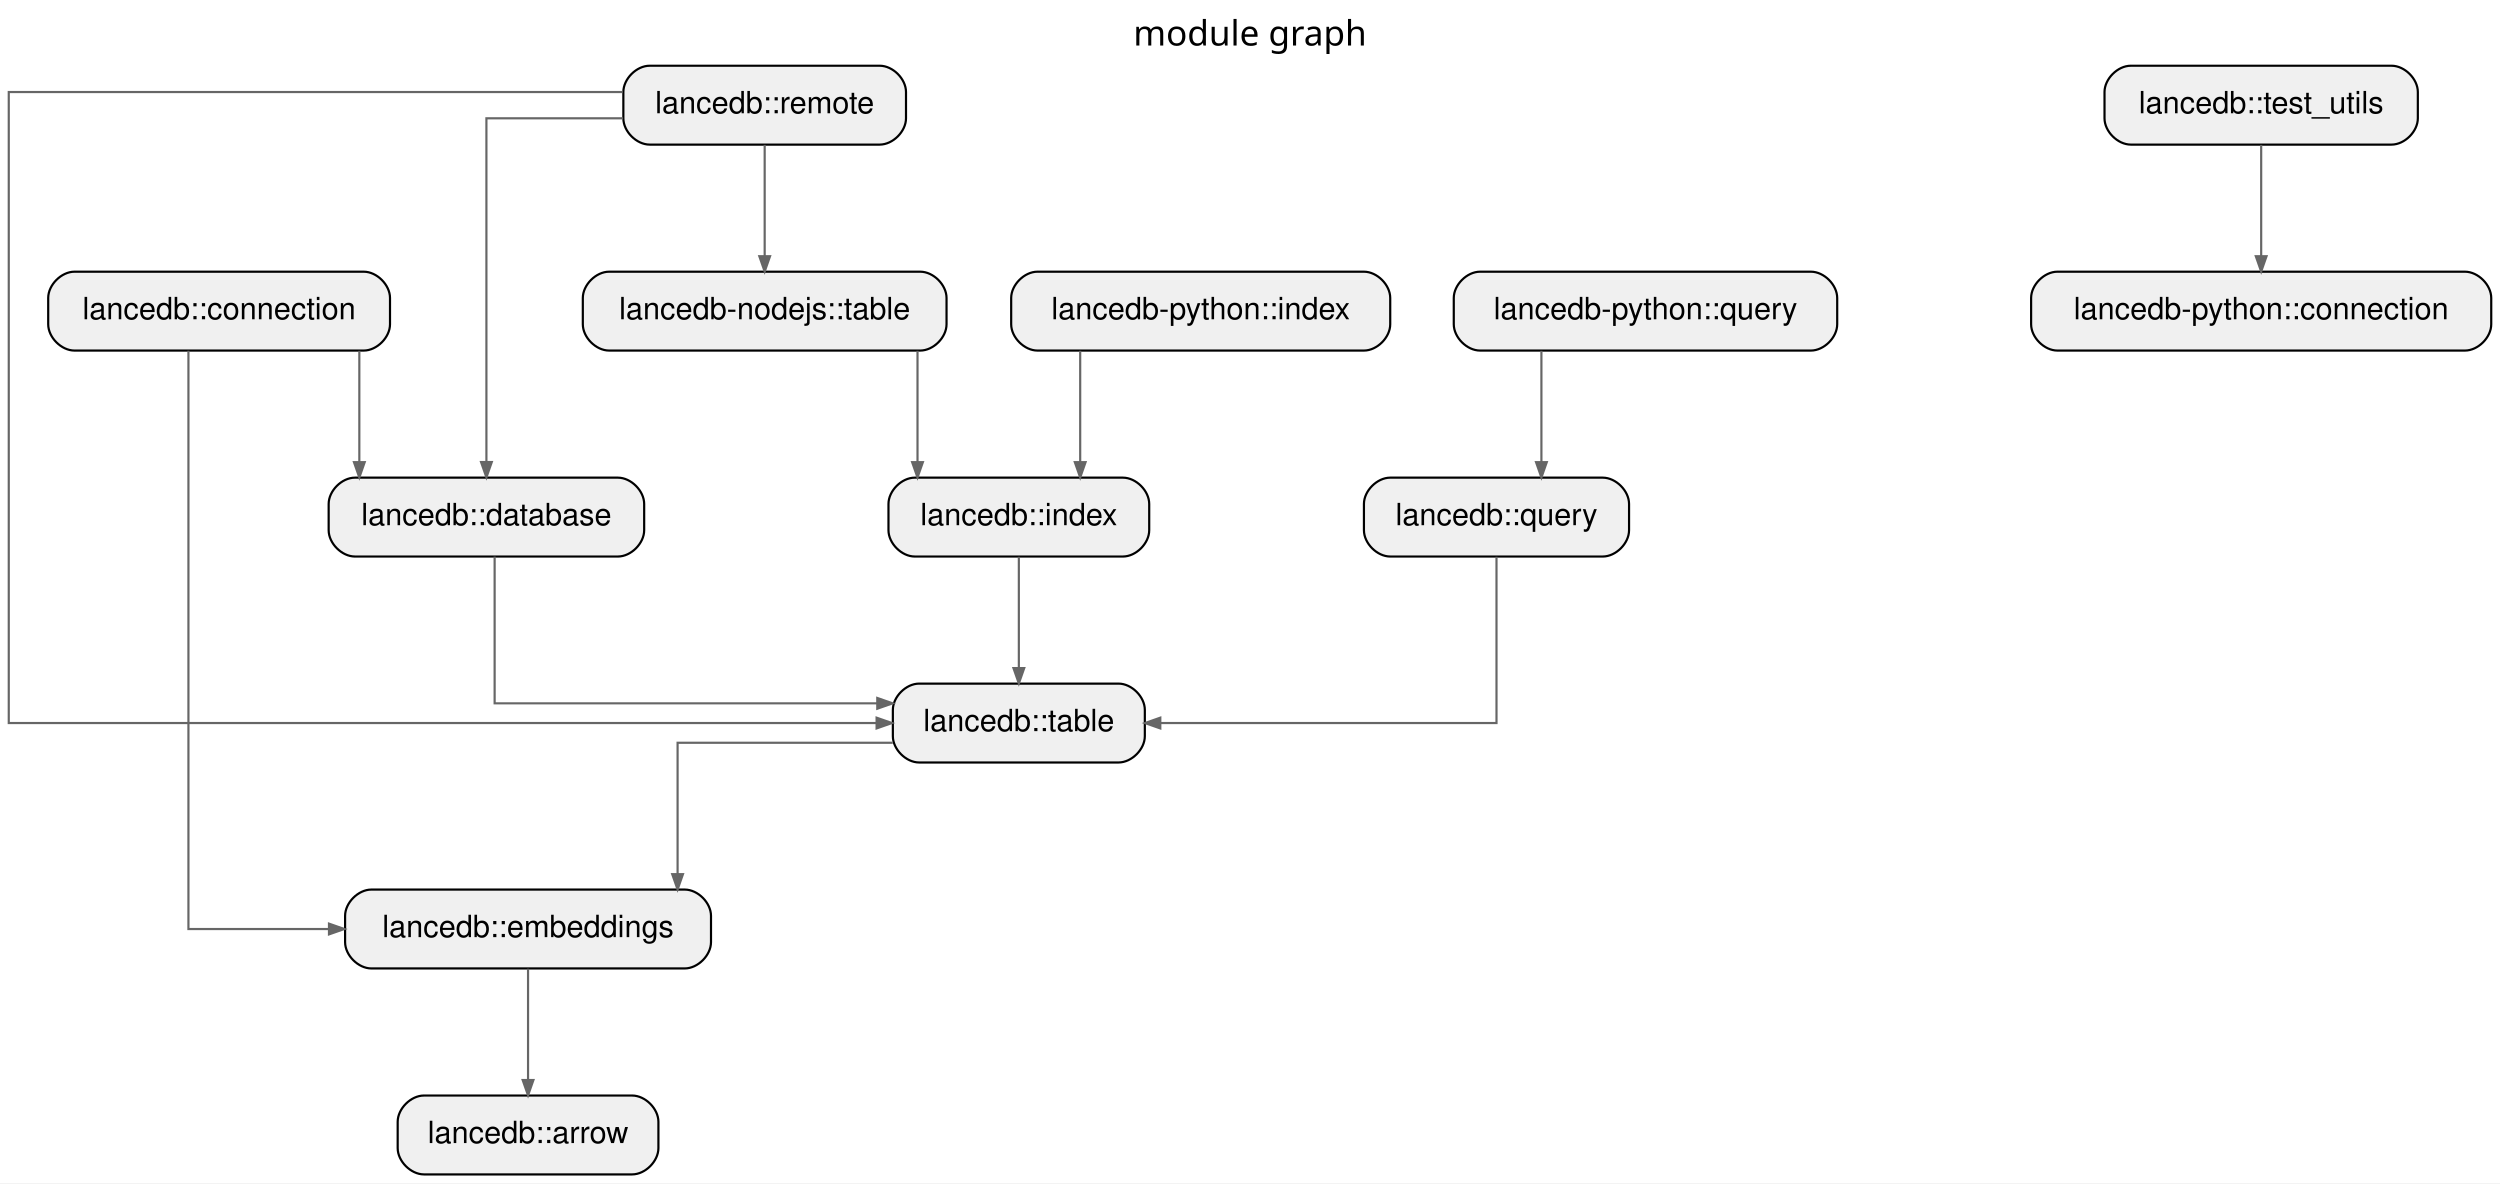
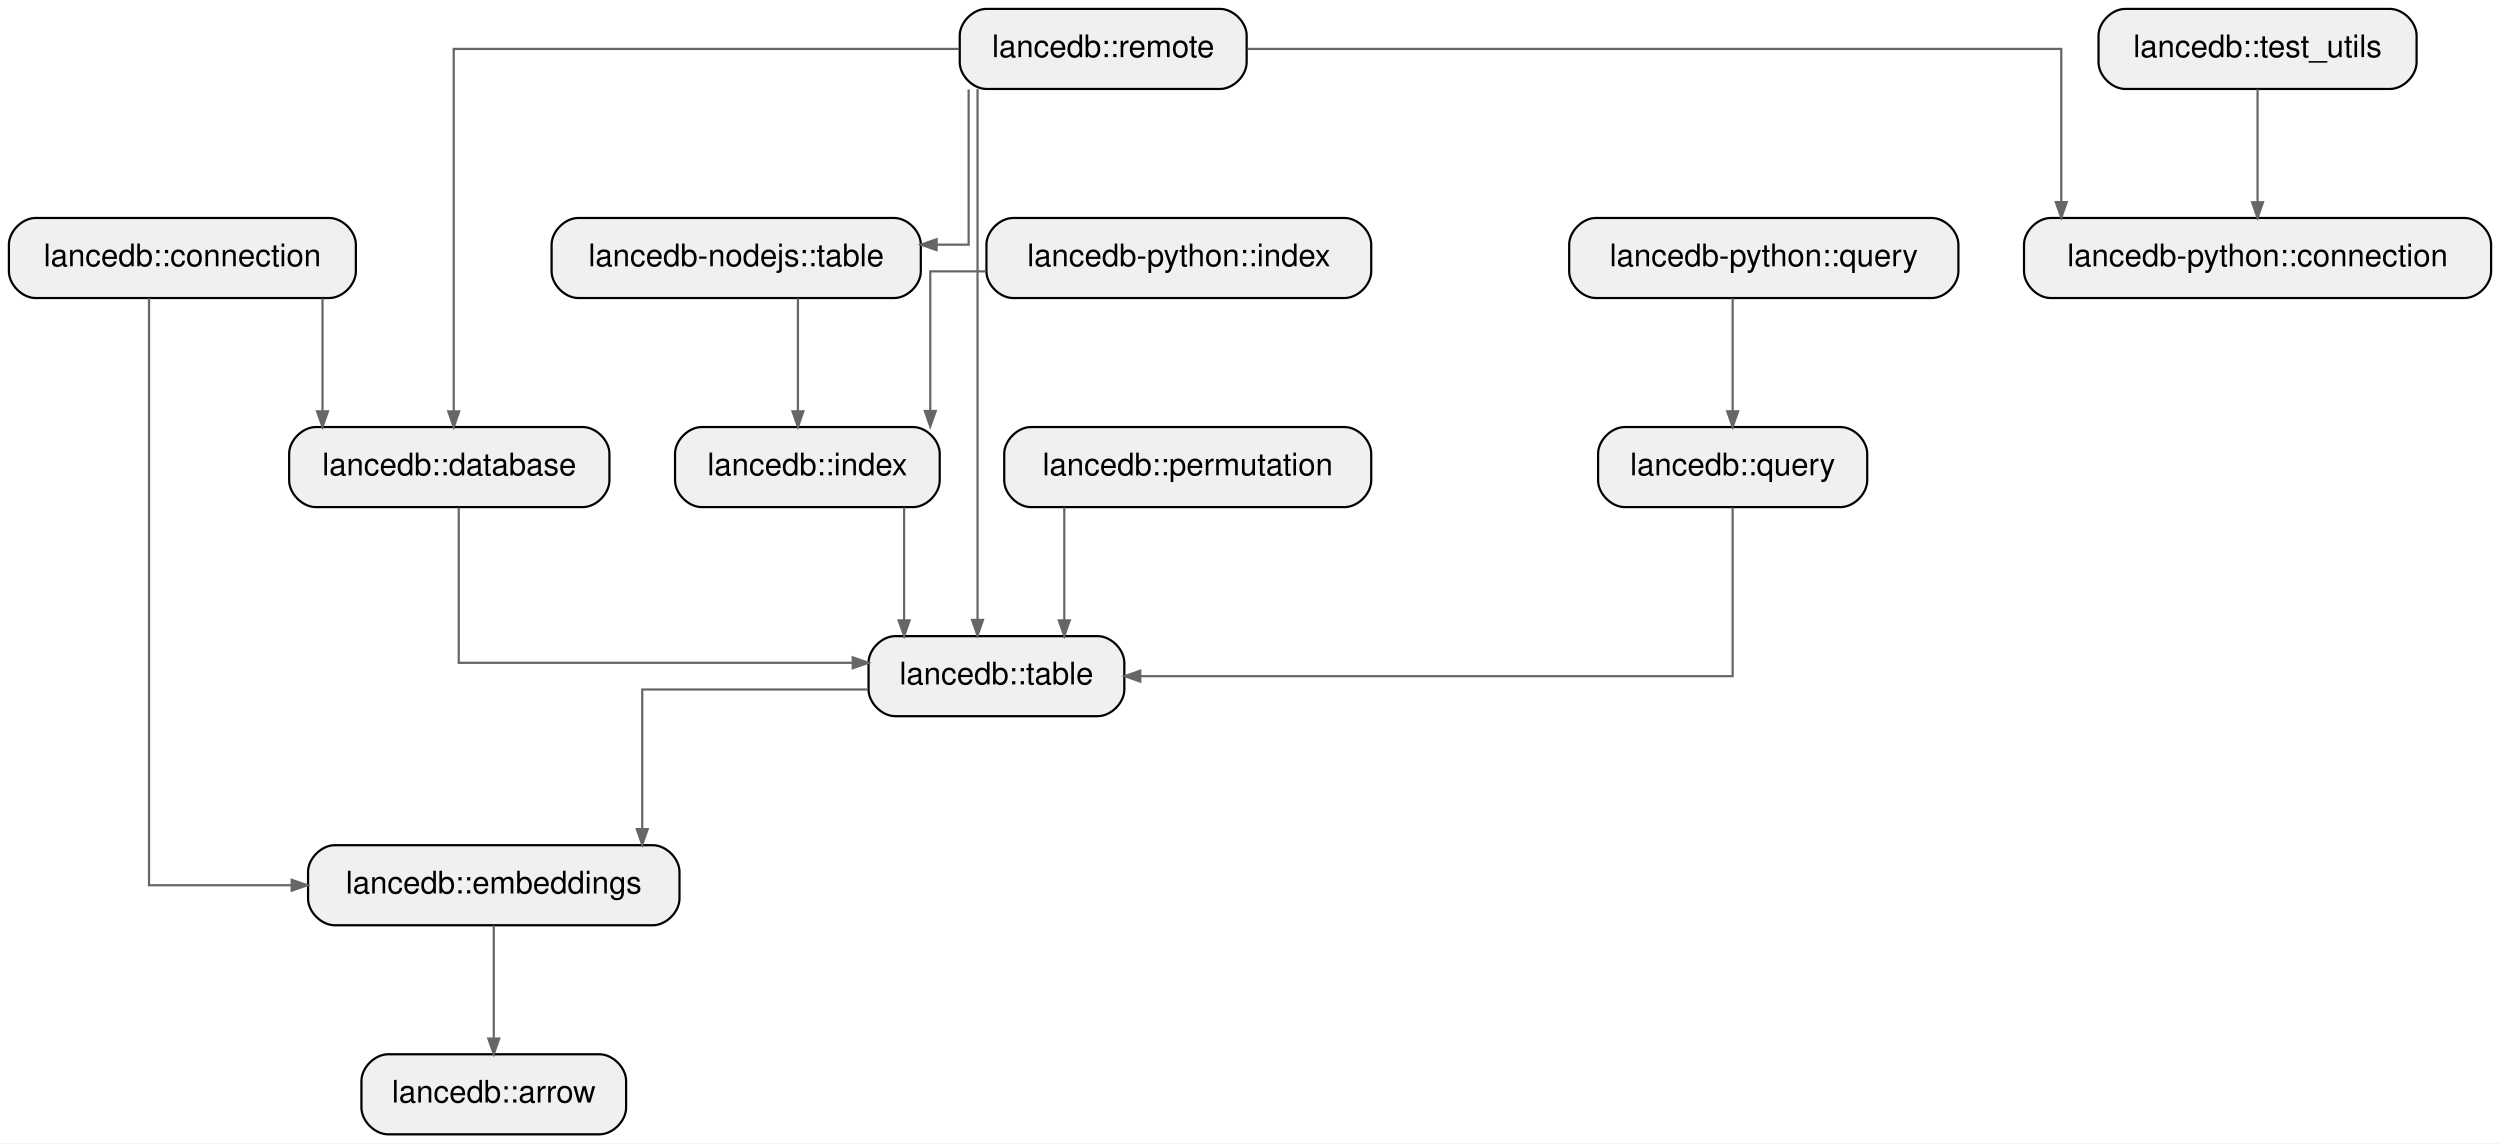
- <svg xmlns="http://www.w3.org/2000/svg" width="1141pt" height="540pt" viewBox="0.00 0.00 1141.00 540.00">
-   <g id="graph0" class="graph" transform="scale(1 1) rotate(0) translate(4 536)">
-     <polygon fill="white" stroke="transparent" points="-4,4 -4,-536 1137,-536 1137,4 -4,4" />
-     <text text-anchor="middle" x="566.5" y="-515.2" font-family="Helvetica Bold" font-size="16.00">module graph</text>
+ <svg xmlns="http://www.w3.org/2000/svg" width="1124pt" height="514pt" viewBox="0.00 0.00 1124.00 514.00">
+   <g id="graph0" class="graph" transform="scale(1 1) rotate(0) translate(4 510)">
+     <polygon fill="white" stroke="transparent" points="-4,4 -4,-510 1120,-510 1120,4 -4,4" />
    <g id="node1" class="node">
-       <path fill="#f0f0f0" stroke="black" d="M284.5,-36C284.5,-36 189.5,-36 189.5,-36 183.5,-36 177.5,-30 177.5,-24 177.5,-24 177.5,-12 177.5,-12 177.5,-6 183.5,0 189.5,0 189.5,0 284.5,0 284.5,0 290.5,0 296.5,-6 296.5,-12 296.5,-12 296.5,-24 296.5,-24 296.5,-30 290.5,-36 284.5,-36" />
-       <text text-anchor="middle" x="237" y="-14.3" font-family="Helvetica,sans-Serif" font-size="14.00">lancedb::arrow</text>
+       <path fill="#f0f0f0" stroke="black" d="M265.5,-36C265.5,-36 170.5,-36 170.5,-36 164.5,-36 158.5,-30 158.5,-24 158.5,-24 158.5,-12 158.5,-12 158.5,-6 164.5,0 170.5,0 170.5,0 265.5,0 265.5,0 271.5,0 277.5,-6 277.5,-12 277.5,-12 277.5,-24 277.5,-24 277.5,-30 271.5,-36 265.5,-36" />
+       <text text-anchor="middle" x="218" y="-14.3" font-family="Helvetica,sans-Serif" font-size="14.00">lancedb::arrow</text>
    </g>
    <g id="node2" class="node">
-       <path fill="#f0f0f0" stroke="black" d="M162,-412C162,-412 30,-412 30,-412 24,-412 18,-406 18,-400 18,-400 18,-388 18,-388 18,-382 24,-376 30,-376 30,-376 162,-376 162,-376 168,-376 174,-382 174,-388 174,-388 174,-400 174,-400 174,-406 168,-412 162,-412" />
-       <text text-anchor="middle" x="96" y="-390.3" font-family="Helvetica,sans-Serif" font-size="14.00">lancedb::connection</text>
+       <path fill="#f0f0f0" stroke="black" d="M144,-412C144,-412 12,-412 12,-412 6,-412 0,-406 0,-400 0,-400 0,-388 0,-388 0,-382 6,-376 12,-376 12,-376 144,-376 144,-376 150,-376 156,-382 156,-388 156,-388 156,-400 156,-400 156,-406 150,-412 144,-412" />
+       <text text-anchor="middle" x="78" y="-390.3" font-family="Helvetica,sans-Serif" font-size="14.00">lancedb::connection</text>
    </g>
    <g id="node3" class="node">
-       <path fill="#f0f0f0" stroke="black" d="M278,-318C278,-318 158,-318 158,-318 152,-318 146,-312 146,-306 146,-306 146,-294 146,-294 146,-288 152,-282 158,-282 158,-282 278,-282 278,-282 284,-282 290,-288 290,-294 290,-294 290,-306 290,-306 290,-312 284,-318 278,-318" />
-       <text text-anchor="middle" x="218" y="-296.3" font-family="Helvetica,sans-Serif" font-size="14.00">lancedb::database</text>
+       <path fill="#f0f0f0" stroke="black" d="M258,-318C258,-318 138,-318 138,-318 132,-318 126,-312 126,-306 126,-306 126,-294 126,-294 126,-288 132,-282 138,-282 138,-282 258,-282 258,-282 264,-282 270,-288 270,-294 270,-294 270,-306 270,-306 270,-312 264,-318 258,-318" />
+       <text text-anchor="middle" x="198" y="-296.3" font-family="Helvetica,sans-Serif" font-size="14.00">lancedb::database</text>
    </g>
    <g id="edge1" class="edge">
-       <path fill="none" stroke="#666666" d="M160,-375.88C160,-375.88 160,-325.07 160,-325.07" />
-       <polygon fill="#666666" stroke="#666666" points="162.45,-325.07 160,-318.07 157.55,-325.07 162.45,-325.07" />
+       <path fill="none" stroke="#666666" d="M141,-375.88C141,-375.88 141,-325.07 141,-325.07" />
+       <polygon fill="#666666" stroke="#666666" points="143.45,-325.07 141,-318.07 138.55,-325.07 143.45,-325.07" />
    </g>
    <g id="node4" class="node">
-       <path fill="#f0f0f0" stroke="black" d="M308.5,-130C308.5,-130 165.5,-130 165.5,-130 159.5,-130 153.5,-124 153.5,-118 153.5,-118 153.5,-106 153.5,-106 153.5,-100 159.5,-94 165.5,-94 165.5,-94 308.5,-94 308.5,-94 314.5,-94 320.5,-100 320.5,-106 320.5,-106 320.5,-118 320.5,-118 320.5,-124 314.5,-130 308.5,-130" />
-       <text text-anchor="middle" x="237" y="-108.3" font-family="Helvetica,sans-Serif" font-size="14.00">lancedb::embeddings</text>
+       <path fill="#f0f0f0" stroke="black" d="M289.5,-130C289.5,-130 146.5,-130 146.5,-130 140.5,-130 134.5,-124 134.5,-118 134.5,-118 134.5,-106 134.5,-106 134.5,-100 140.5,-94 146.5,-94 146.5,-94 289.5,-94 289.5,-94 295.5,-94 301.5,-100 301.5,-106 301.5,-106 301.5,-118 301.5,-118 301.5,-124 295.5,-130 289.5,-130" />
+       <text text-anchor="middle" x="218" y="-108.3" font-family="Helvetica,sans-Serif" font-size="14.00">lancedb::embeddings</text>
    </g>
    <g id="edge2" class="edge">
-       <path fill="none" stroke="#666666" d="M82,-375.93C82,-313.69 82,-112 82,-112 82,-112 146.15,-112 146.15,-112" />
-       <polygon fill="#666666" stroke="#666666" points="146.15,-114.45 153.15,-112 146.15,-109.55 146.15,-114.45" />
+       <path fill="none" stroke="#666666" d="M63,-375.93C63,-313.69 63,-112 63,-112 63,-112 127.15,-112 127.15,-112" />
+       <polygon fill="#666666" stroke="#666666" points="127.15,-114.45 134.15,-112 127.15,-109.55 127.15,-114.45" />
+     </g>
+     <g id="node13" class="node">
+       <path fill="#f0f0f0" stroke="black" d="M489.5,-224C489.5,-224 398.5,-224 398.5,-224 392.5,-224 386.5,-218 386.5,-212 386.5,-212 386.5,-200 386.5,-200 386.5,-194 392.5,-188 398.5,-188 398.5,-188 489.5,-188 489.5,-188 495.5,-188 501.5,-194 501.5,-200 501.5,-200 501.5,-212 501.5,-212 501.5,-218 495.5,-224 489.5,-224" />
+       <text text-anchor="middle" x="444" y="-202.3" font-family="Helvetica,sans-Serif" font-size="14.00">lancedb::table</text>
+     </g>
+     <g id="edge3" class="edge">
+       <path fill="none" stroke="#666666" d="M202.25,-281.77C202.25,-255.99 202.25,-212 202.25,-212 202.25,-212 379.4,-212 379.4,-212" />
+       <polygon fill="#666666" stroke="#666666" points="379.4,-214.45 386.4,-212 379.4,-209.55 379.4,-214.45" />
+     </g>
+     <g id="edge4" class="edge">
+       <path fill="none" stroke="#666666" d="M218,-93.88C218,-93.88 218,-43.07 218,-43.07" />
+       <polygon fill="#666666" stroke="#666666" points="220.45,-43.07 218,-36.07 215.55,-43.07 220.45,-43.07" />
+     </g>
+     <g id="node5" class="node">
+       <path fill="#f0f0f0" stroke="black" d="M406.5,-318C406.5,-318 311.5,-318 311.5,-318 305.5,-318 299.5,-312 299.5,-306 299.5,-306 299.5,-294 299.5,-294 299.5,-288 305.5,-282 311.5,-282 311.5,-282 406.5,-282 406.5,-282 412.5,-282 418.5,-288 418.5,-294 418.5,-294 418.5,-306 418.5,-306 418.5,-312 412.5,-318 406.5,-318" />
+       <text text-anchor="middle" x="359" y="-296.3" font-family="Helvetica,sans-Serif" font-size="14.00">lancedb::index</text>
+     </g>
+     <g id="edge5" class="edge">
+       <path fill="none" stroke="#666666" d="M402.5,-281.88C402.5,-281.88 402.5,-231.07 402.5,-231.07" />
+       <polygon fill="#666666" stroke="#666666" points="404.95,-231.07 402.5,-224.07 400.05,-231.07 404.95,-231.07" />
+     </g>
+     <g id="node6" class="node">
+       <path fill="#f0f0f0" stroke="black" d="M398,-412C398,-412 256,-412 256,-412 250,-412 244,-406 244,-400 244,-400 244,-388 244,-388 244,-382 250,-376 256,-376 256,-376 398,-376 398,-376 404,-376 410,-382 410,-388 410,-388 410,-400 410,-400 410,-406 404,-412 398,-412" />
+       <text text-anchor="middle" x="327" y="-390.3" font-family="Helvetica,sans-Serif" font-size="14.00">lancedb-nodejs::table</text>
+     </g>
+     <g id="edge6" class="edge">
+       <path fill="none" stroke="#666666" d="M354.75,-375.88C354.75,-375.88 354.75,-325.07 354.75,-325.07" />
+       <polygon fill="#666666" stroke="#666666" points="357.2,-325.07 354.75,-318.07 352.3,-325.07 357.2,-325.07" />
+     </g>
+     <g id="node7" class="node">
+       <path fill="#f0f0f0" stroke="black" d="M600.5,-318C600.5,-318 459.5,-318 459.5,-318 453.5,-318 447.5,-312 447.5,-306 447.5,-306 447.5,-294 447.5,-294 447.5,-288 453.5,-282 459.5,-282 459.5,-282 600.5,-282 600.5,-282 606.5,-282 612.5,-288 612.5,-294 612.5,-294 612.5,-306 612.5,-306 612.5,-312 606.5,-318 600.5,-318" />
+       <text text-anchor="middle" x="530" y="-296.3" font-family="Helvetica,sans-Serif" font-size="14.00">lancedb::permutation</text>
+     </g>
+     <g id="edge7" class="edge">
+       <path fill="none" stroke="#666666" d="M474.5,-281.88C474.5,-281.88 474.5,-231.07 474.5,-231.07" />
+       <polygon fill="#666666" stroke="#666666" points="476.95,-231.07 474.5,-224.07 472.05,-231.07 476.95,-231.07" />
+     </g>
+     <g id="node8" class="node">
+       <path fill="#f0f0f0" stroke="black" d="M1104,-412C1104,-412 918,-412 918,-412 912,-412 906,-406 906,-400 906,-400 906,-388 906,-388 906,-382 912,-376 918,-376 918,-376 1104,-376 1104,-376 1110,-376 1116,-382 1116,-388 1116,-388 1116,-400 1116,-400 1116,-406 1110,-412 1104,-412" />
+       <text text-anchor="middle" x="1011" y="-390.3" font-family="Helvetica,sans-Serif" font-size="14.00">lancedb-python::connection</text>
+     </g>
+     <g id="node9" class="node">
+       <path fill="#f0f0f0" stroke="black" d="M600.5,-412C600.5,-412 451.5,-412 451.5,-412 445.5,-412 439.5,-406 439.5,-400 439.5,-400 439.5,-388 439.5,-388 439.5,-382 445.5,-376 451.5,-376 451.5,-376 600.5,-376 600.5,-376 606.5,-376 612.5,-382 612.5,-388 612.5,-388 612.5,-400 612.5,-400 612.5,-406 606.5,-412 600.5,-412" />
+       <text text-anchor="middle" x="526" y="-390.3" font-family="Helvetica,sans-Serif" font-size="14.00">lancedb-python::index</text>
+     </g>
+     <g id="edge8" class="edge">
+       <path fill="none" stroke="#666666" d="M439.33,-388C424.76,-388 414.25,-388 414.25,-388 414.25,-388 414.25,-325.23 414.25,-325.23" />
+       <polygon fill="#666666" stroke="#666666" points="416.7,-325.23 414.25,-318.23 411.8,-325.23 416.7,-325.23" />
+     </g>
+     <g id="node10" class="node">
+       <path fill="#f0f0f0" stroke="black" d="M864.5,-412C864.5,-412 713.5,-412 713.5,-412 707.5,-412 701.5,-406 701.5,-400 701.5,-400 701.5,-388 701.5,-388 701.5,-382 707.5,-376 713.5,-376 713.5,-376 864.5,-376 864.5,-376 870.5,-376 876.5,-382 876.5,-388 876.5,-388 876.5,-400 876.5,-400 876.5,-406 870.5,-412 864.5,-412" />
+       <text text-anchor="middle" x="789" y="-390.3" font-family="Helvetica,sans-Serif" font-size="14.00">lancedb-python::query</text>
+     </g>
+     <g id="node11" class="node">
+       <path fill="#f0f0f0" stroke="black" d="M823.5,-318C823.5,-318 726.5,-318 726.5,-318 720.5,-318 714.5,-312 714.5,-306 714.5,-306 714.5,-294 714.5,-294 714.5,-288 720.5,-282 726.5,-282 726.5,-282 823.5,-282 823.5,-282 829.5,-282 835.5,-288 835.5,-294 835.5,-294 835.5,-306 835.5,-306 835.5,-312 829.5,-318 823.5,-318" />
+       <text text-anchor="middle" x="775" y="-296.3" font-family="Helvetica,sans-Serif" font-size="14.00">lancedb::query</text>
+     </g>
+     <g id="edge9" class="edge">
+       <path fill="none" stroke="#666666" d="M775,-375.88C775,-375.88 775,-325.07 775,-325.07" />
+       <polygon fill="#666666" stroke="#666666" points="777.45,-325.07 775,-318.07 772.55,-325.07 777.45,-325.07" />
+     </g>
+     <g id="edge10" class="edge">
+       <path fill="none" stroke="#666666" d="M775,-281.88C775,-254.56 775,-206 775,-206 775,-206 508.66,-206 508.66,-206" />
+       <polygon fill="#666666" stroke="#666666" points="508.66,-203.55 501.66,-206 508.66,-208.45 508.66,-203.55" />
    </g>
    <g id="node12" class="node">
-       <path fill="#f0f0f0" stroke="black" d="M506.5,-224C506.5,-224 415.5,-224 415.5,-224 409.5,-224 403.5,-218 403.5,-212 403.5,-212 403.5,-200 403.5,-200 403.5,-194 409.5,-188 415.5,-188 415.5,-188 506.5,-188 506.5,-188 512.5,-188 518.5,-194 518.5,-200 518.5,-200 518.5,-212 518.5,-212 518.5,-218 512.5,-224 506.5,-224" />
-       <text text-anchor="middle" x="461" y="-202.3" font-family="Helvetica,sans-Serif" font-size="14.00">lancedb::table</text>
-     </g>
-     <g id="edge3" class="edge">
-       <path fill="none" stroke="#666666" d="M221.75,-281.97C221.75,-257.02 221.75,-215 221.75,-215 221.75,-215 396.39,-215 396.39,-215" />
-       <polygon fill="#666666" stroke="#666666" points="396.39,-217.45 403.39,-215 396.39,-212.55 396.39,-217.45" />
-     </g>
-     <g id="edge4" class="edge">
-       <path fill="none" stroke="#666666" d="M237,-93.88C237,-93.88 237,-43.07 237,-43.07" />
-       <polygon fill="#666666" stroke="#666666" points="239.45,-43.07 237,-36.07 234.55,-43.07 239.45,-43.07" />
-     </g>
-     <g id="node5" class="node">
-       <path fill="#f0f0f0" stroke="black" d="M508.5,-318C508.5,-318 413.5,-318 413.5,-318 407.5,-318 401.5,-312 401.5,-306 401.5,-306 401.5,-294 401.5,-294 401.5,-288 407.5,-282 413.5,-282 413.5,-282 508.5,-282 508.5,-282 514.5,-282 520.5,-288 520.5,-294 520.5,-294 520.5,-306 520.5,-306 520.5,-312 514.5,-318 508.5,-318" />
-       <text text-anchor="middle" x="461" y="-296.3" font-family="Helvetica,sans-Serif" font-size="14.00">lancedb::index</text>
-     </g>
-     <g id="edge5" class="edge">
-       <path fill="none" stroke="#666666" d="M461,-281.88C461,-281.88 461,-231.07 461,-231.07" />
-       <polygon fill="#666666" stroke="#666666" points="463.45,-231.07 461,-224.07 458.55,-231.07 463.45,-231.07" />
-     </g>
-     <g id="node6" class="node">
-       <path fill="#f0f0f0" stroke="black" d="M416,-412C416,-412 274,-412 274,-412 268,-412 262,-406 262,-400 262,-400 262,-388 262,-388 262,-382 268,-376 274,-376 274,-376 416,-376 416,-376 422,-376 428,-382 428,-388 428,-388 428,-400 428,-400 428,-406 422,-412 416,-412" />
-       <text text-anchor="middle" x="345" y="-390.3" font-family="Helvetica,sans-Serif" font-size="14.00">lancedb-nodejs::table</text>
-     </g>
-     <g id="edge6" class="edge">
-       <path fill="none" stroke="#666666" d="M414.75,-375.88C414.75,-375.88 414.75,-325.07 414.75,-325.07" />
-       <polygon fill="#666666" stroke="#666666" points="417.2,-325.07 414.75,-318.07 412.3,-325.07 417.2,-325.07" />
-     </g>
-     <g id="node7" class="node">
-       <path fill="#f0f0f0" stroke="black" d="M1121,-412C1121,-412 935,-412 935,-412 929,-412 923,-406 923,-400 923,-400 923,-388 923,-388 923,-382 929,-376 935,-376 935,-376 1121,-376 1121,-376 1127,-376 1133,-382 1133,-388 1133,-388 1133,-400 1133,-400 1133,-406 1127,-412 1121,-412" />
-       <text text-anchor="middle" x="1028" y="-390.3" font-family="Helvetica,sans-Serif" font-size="14.00">lancedb-python::connection</text>
-     </g>
-     <g id="node8" class="node">
-       <path fill="#f0f0f0" stroke="black" d="M618.5,-412C618.5,-412 469.5,-412 469.5,-412 463.5,-412 457.5,-406 457.5,-400 457.5,-400 457.5,-388 457.5,-388 457.5,-382 463.5,-376 469.5,-376 469.5,-376 618.5,-376 618.5,-376 624.5,-376 630.5,-382 630.5,-388 630.5,-388 630.5,-400 630.5,-400 630.5,-406 624.5,-412 618.5,-412" />
-       <text text-anchor="middle" x="544" y="-390.3" font-family="Helvetica,sans-Serif" font-size="14.00">lancedb-python::index</text>
-     </g>
-     <g id="edge7" class="edge">
-       <path fill="none" stroke="#666666" d="M489,-375.88C489,-375.88 489,-325.07 489,-325.07" />
-       <polygon fill="#666666" stroke="#666666" points="491.45,-325.07 489,-318.07 486.55,-325.07 491.45,-325.07" />
-     </g>
-     <g id="node9" class="node">
-       <path fill="#f0f0f0" stroke="black" d="M822.5,-412C822.5,-412 671.5,-412 671.5,-412 665.5,-412 659.5,-406 659.5,-400 659.5,-400 659.5,-388 659.5,-388 659.5,-382 665.5,-376 671.5,-376 671.5,-376 822.5,-376 822.5,-376 828.5,-376 834.5,-382 834.5,-388 834.5,-388 834.5,-400 834.5,-400 834.5,-406 828.5,-412 822.5,-412" />
-       <text text-anchor="middle" x="747" y="-390.3" font-family="Helvetica,sans-Serif" font-size="14.00">lancedb-python::query</text>
-     </g>
-     <g id="node10" class="node">
-       <path fill="#f0f0f0" stroke="black" d="M727.5,-318C727.5,-318 630.5,-318 630.5,-318 624.5,-318 618.5,-312 618.5,-306 618.5,-306 618.5,-294 618.5,-294 618.5,-288 624.5,-282 630.5,-282 630.5,-282 727.5,-282 727.5,-282 733.5,-282 739.5,-288 739.5,-294 739.5,-294 739.5,-306 739.5,-306 739.5,-312 733.5,-318 727.5,-318" />
-       <text text-anchor="middle" x="679" y="-296.3" font-family="Helvetica,sans-Serif" font-size="14.00">lancedb::query</text>
-     </g>
-     <g id="edge8" class="edge">
-       <path fill="none" stroke="#666666" d="M699.5,-375.88C699.5,-375.88 699.5,-325.07 699.5,-325.07" />
-       <polygon fill="#666666" stroke="#666666" points="701.95,-325.07 699.5,-318.07 697.05,-325.07 701.95,-325.07" />
-     </g>
-     <g id="edge9" class="edge">
-       <path fill="none" stroke="#666666" d="M679,-281.88C679,-254.56 679,-206 679,-206 679,-206 525.56,-206 525.56,-206" />
-       <polygon fill="#666666" stroke="#666666" points="525.56,-203.55 518.56,-206 525.56,-208.45 525.56,-203.55" />
-     </g>
-     <g id="node11" class="node">
-       <path fill="#f0f0f0" stroke="black" d="M397.5,-506C397.5,-506 292.5,-506 292.5,-506 286.5,-506 280.5,-500 280.5,-494 280.5,-494 280.5,-482 280.5,-482 280.5,-476 286.5,-470 292.5,-470 292.5,-470 397.5,-470 397.5,-470 403.5,-470 409.5,-476 409.5,-482 409.5,-482 409.5,-494 409.5,-494 409.5,-500 403.5,-506 397.5,-506" />
-       <text text-anchor="middle" x="345" y="-484.3" font-family="Helvetica,sans-Serif" font-size="14.00">lancedb::remote</text>
-     </g>
-     <g id="edge10" class="edge">
-       <path fill="none" stroke="#666666" d="M280.38,-482C249.01,-482 218,-482 218,-482 218,-482 218,-325.12 218,-325.12" />
-       <polygon fill="#666666" stroke="#666666" points="220.45,-325.12 218,-318.12 215.55,-325.12 220.45,-325.12" />
+       <path fill="#f0f0f0" stroke="black" d="M544.5,-506C544.5,-506 439.5,-506 439.5,-506 433.5,-506 427.5,-500 427.5,-494 427.5,-494 427.5,-482 427.5,-482 427.5,-476 433.5,-470 439.5,-470 439.5,-470 544.5,-470 544.5,-470 550.5,-470 556.5,-476 556.5,-482 556.5,-482 556.5,-494 556.5,-494 556.5,-500 550.5,-506 544.5,-506" />
+       <text text-anchor="middle" x="492" y="-484.3" font-family="Helvetica,sans-Serif" font-size="14.00">lancedb::remote</text>
    </g>
    <g id="edge11" class="edge">
-       <path fill="none" stroke="#666666" d="M345,-469.88C345,-469.88 345,-419.07 345,-419.07" />
-       <polygon fill="#666666" stroke="#666666" points="347.45,-419.07 345,-412.07 342.55,-419.07 347.45,-419.07" />
+       <path fill="none" stroke="#666666" d="M427.2,-488C341.17,-488 200,-488 200,-488 200,-488 200,-325.03 200,-325.03" />
+       <polygon fill="#666666" stroke="#666666" points="202.45,-325.03 200,-318.03 197.55,-325.03 202.45,-325.03" />
    </g>
    <g id="edge12" class="edge">
-       <path fill="none" stroke="#666666" d="M280.11,-494C180.17,-494 0,-494 0,-494 0,-494 0,-206 0,-206 0,-206 396.08,-206 396.08,-206" />
-       <polygon fill="#666666" stroke="#666666" points="396.08,-208.45 403.08,-206 396.08,-203.55 396.08,-208.45" />
+       <path fill="none" stroke="#666666" d="M431.5,-469.77C431.5,-443.99 431.5,-400 431.5,-400 431.5,-400 417.1,-400 417.1,-400" />
+       <polygon fill="#666666" stroke="#666666" points="417.1,-397.55 410.1,-400 417.1,-402.45 417.1,-397.55" />
    </g>
    <g id="edge13" class="edge">
-       <path fill="none" stroke="#666666" d="M403.45,-197C359.08,-197 305.25,-197 305.25,-197 305.25,-197 305.25,-137.03 305.25,-137.03" />
-       <polygon fill="#666666" stroke="#666666" points="307.7,-137.03 305.25,-130.03 302.8,-137.03 307.7,-137.03" />
-     </g>
-     <g id="node13" class="node">
-       <path fill="#f0f0f0" stroke="black" d="M1087.5,-506C1087.5,-506 968.5,-506 968.5,-506 962.5,-506 956.5,-500 956.5,-494 956.5,-494 956.5,-482 956.5,-482 956.5,-476 962.5,-470 968.5,-470 968.5,-470 1087.5,-470 1087.5,-470 1093.5,-470 1099.5,-476 1099.5,-482 1099.5,-482 1099.5,-494 1099.5,-494 1099.5,-500 1093.5,-506 1087.5,-506" />
-       <text text-anchor="middle" x="1028" y="-484.3" font-family="Helvetica,sans-Serif" font-size="14.00">lancedb::test_utils</text>
+       <path fill="none" stroke="#666666" d="M556.95,-488C677.29,-488 922.75,-488 922.75,-488 922.75,-488 922.75,-419.12 922.75,-419.12" />
+       <polygon fill="#666666" stroke="#666666" points="925.2,-419.12 922.75,-412.12 920.3,-419.12 925.2,-419.12" />
    </g>
    <g id="edge14" class="edge">
-       <path fill="none" stroke="#666666" d="M1028,-469.88C1028,-469.88 1028,-419.07 1028,-419.07" />
-       <polygon fill="#666666" stroke="#666666" points="1030.45,-419.07 1028,-412.07 1025.55,-419.07 1030.45,-419.07" />
+       <path fill="none" stroke="#666666" d="M435.5,-469.93C435.5,-469.93 435.5,-231.28 435.5,-231.28" />
+       <polygon fill="#666666" stroke="#666666" points="437.95,-231.28 435.5,-224.28 433.05,-231.28 437.95,-231.28" />
+     </g>
+     <g id="edge15" class="edge">
+       <path fill="none" stroke="#666666" d="M386.06,-200C340.52,-200 284.75,-200 284.75,-200 284.75,-200 284.75,-137.23 284.75,-137.23" />
+       <polygon fill="#666666" stroke="#666666" points="287.2,-137.23 284.75,-130.23 282.3,-137.23 287.2,-137.23" />
+     </g>
+     <g id="node14" class="node">
+       <path fill="#f0f0f0" stroke="black" d="M1070.5,-506C1070.5,-506 951.5,-506 951.5,-506 945.5,-506 939.5,-500 939.5,-494 939.5,-494 939.5,-482 939.5,-482 939.5,-476 945.5,-470 951.5,-470 951.5,-470 1070.5,-470 1070.5,-470 1076.5,-470 1082.5,-476 1082.5,-482 1082.5,-482 1082.5,-494 1082.5,-494 1082.5,-500 1076.5,-506 1070.5,-506" />
+       <text text-anchor="middle" x="1011" y="-484.3" font-family="Helvetica,sans-Serif" font-size="14.00">lancedb::test_utils</text>
+     </g>
+     <g id="edge16" class="edge">
+       <path fill="none" stroke="#666666" d="M1011,-469.88C1011,-469.88 1011,-419.07 1011,-419.07" />
+       <polygon fill="#666666" stroke="#666666" points="1013.45,-419.07 1011,-412.07 1008.55,-419.07 1013.45,-419.07" />
    </g>
  </g>
</svg>
